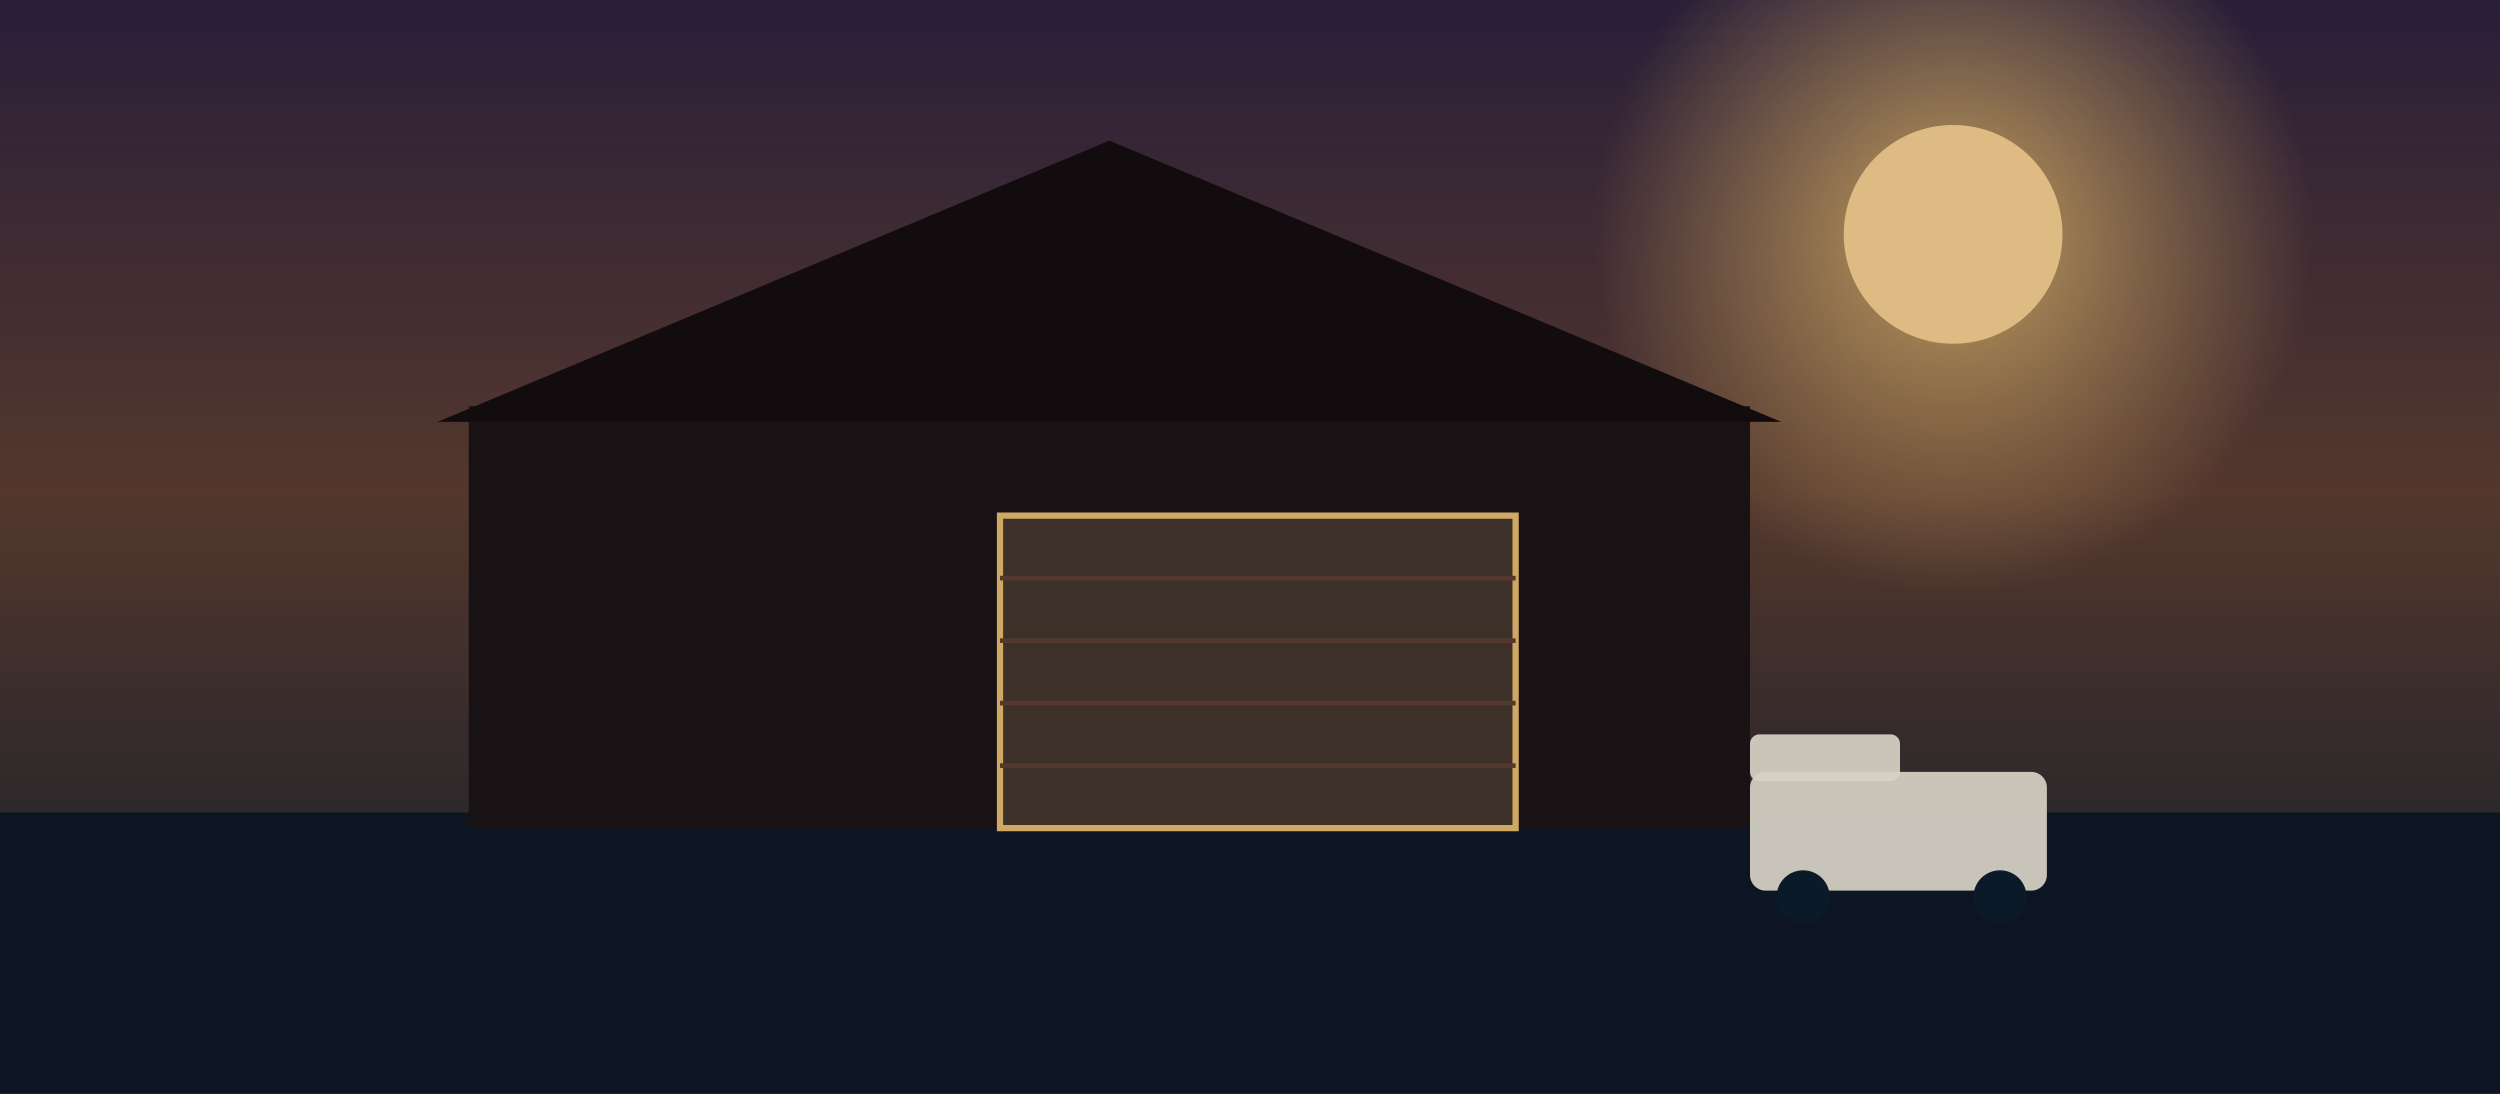
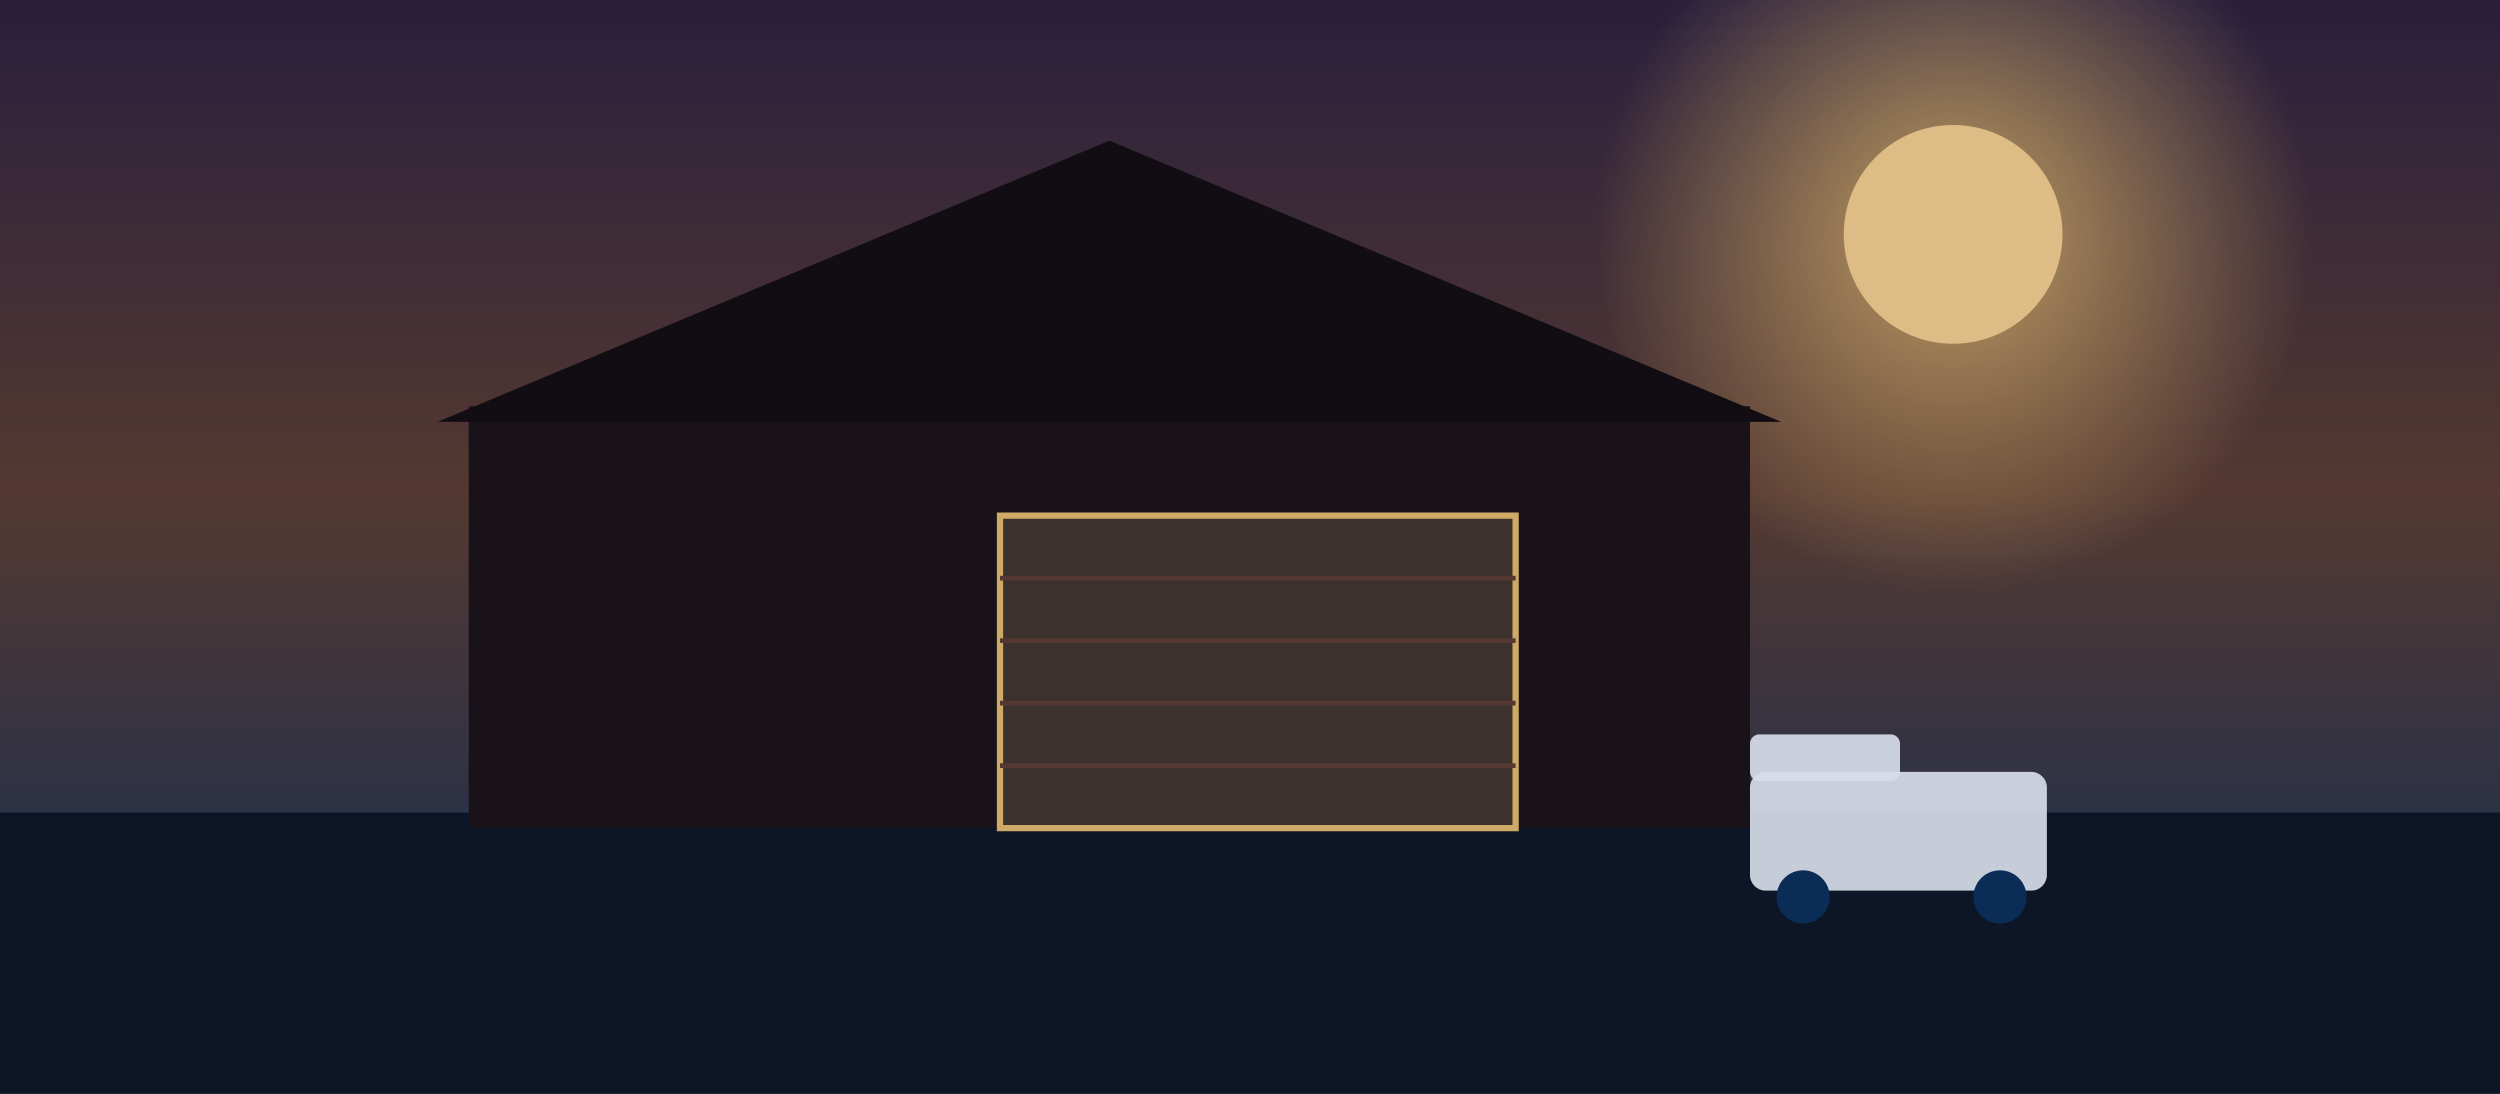
<svg xmlns="http://www.w3.org/2000/svg" viewBox="0 0 1600 700" role="img" aria-labelledby="outTitle">
  <defs>
    <linearGradient id="duskSky" x1="0" y1="0" x2="0" y2="1">
      <stop offset="0%" stop-color="#2c1f3a" />
      <stop offset="45%" stop-color="#5a3a2e" />
-       <stop offset="100%" stop-color="#0a1a28" />
+       <stop offset="100%" stop-color="#0B2C57" />
    </linearGradient>
    <radialGradient id="sun" cx="50%" cy="50%" r="50%">
      <stop offset="0%" stop-color="#e0b568" stop-opacity=".9" />
      <stop offset="100%" stop-color="#e0b568" stop-opacity="0" />
    </radialGradient>
  </defs>
  <rect width="1600" height="700" fill="url(#duskSky)" />
  <circle cx="1250" cy="150" r="230" fill="url(#sun)" />
  <circle cx="1250" cy="150" r="70" fill="#f0c98a" />
  <rect x="0" y="520" width="1600" height="180" fill="#0d1522" />
  <rect x="300" y="260" width="820" height="270" fill="#1a1114" />
  <path d="M280,270 L710,90 L1140,270 Z" fill="#120b0d" />
  <rect x="640" y="330" width="330" height="200" fill="#f0c98a" opacity=".18" />
  <rect x="640" y="330" width="330" height="200" fill="none" stroke="#e0b568" stroke-width="4" />
  <g stroke="#5a3a2e" stroke-width="3">
    <line x1="640" y1="370" x2="970" y2="370" />
    <line x1="640" y1="410" x2="970" y2="410" />
    <line x1="640" y1="450" x2="970" y2="450" />
    <line x1="640" y1="490" x2="970" y2="490" />
  </g>
  <g transform="translate(1120,540)">
-     <rect x="0" y="-46" width="190" height="76" rx="10" fill="#e9e2d2" opacity=".92" />
-     <rect x="0" y="-70" width="96" height="30" rx="6" fill="#e9e2d2" opacity=".92" />
-     <circle cx="34" cy="34" r="17" fill="#0a1a28" />
-     <circle cx="160" cy="34" r="17" fill="#0a1a28" />
+     <rect x="0" y="-46" width="190" height="76" rx="10" fill="#E7ECF4" opacity=".92" />
+     <rect x="0" y="-70" width="96" height="30" rx="6" fill="#E7ECF4" opacity=".92" />
+     <circle cx="34" cy="34" r="17" fill="#0B2C57" />
+     <circle cx="160" cy="34" r="17" fill="#0B2C57" />
  </g>
-   <rect width="1600" height="700" fill="#0a1a28" opacity=".08" />
+   <rect width="1600" height="700" fill="#0B2C57" opacity=".08" />
</svg>
